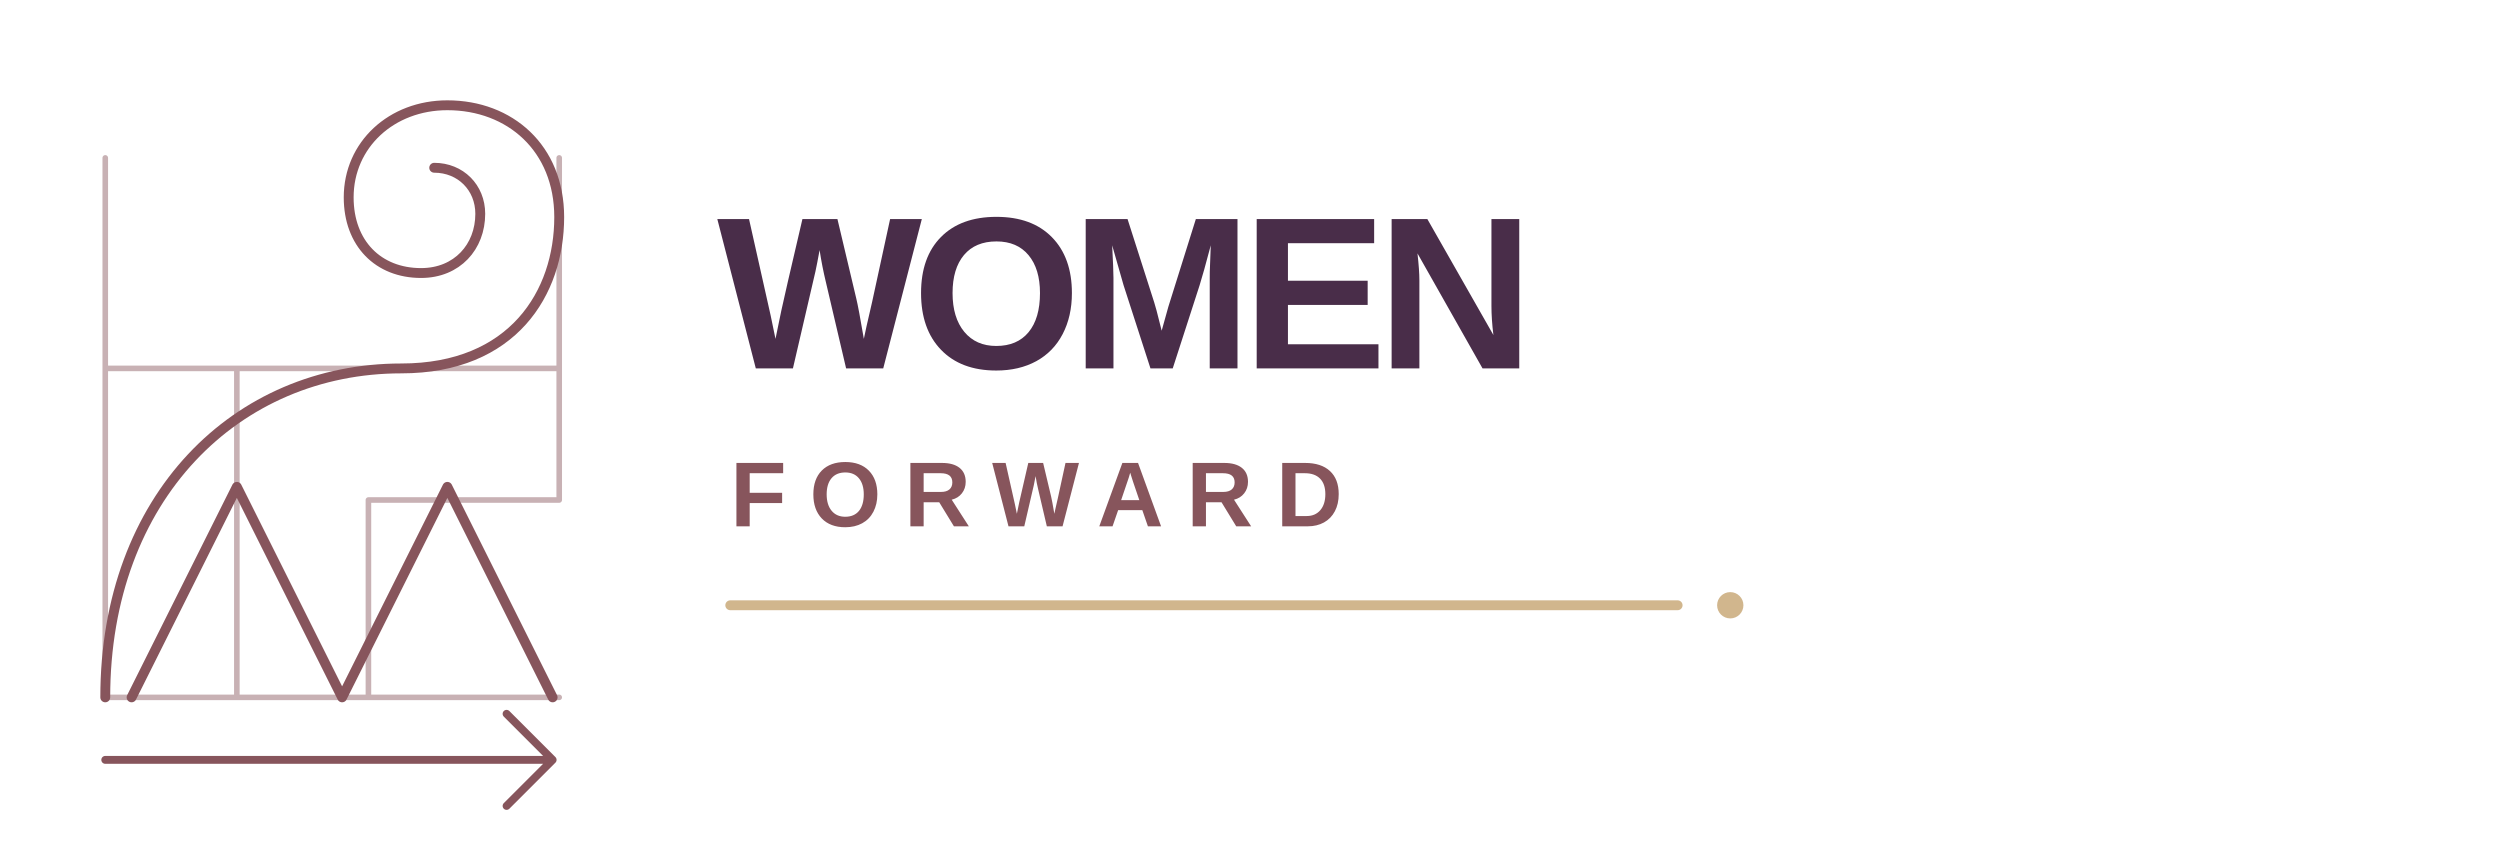
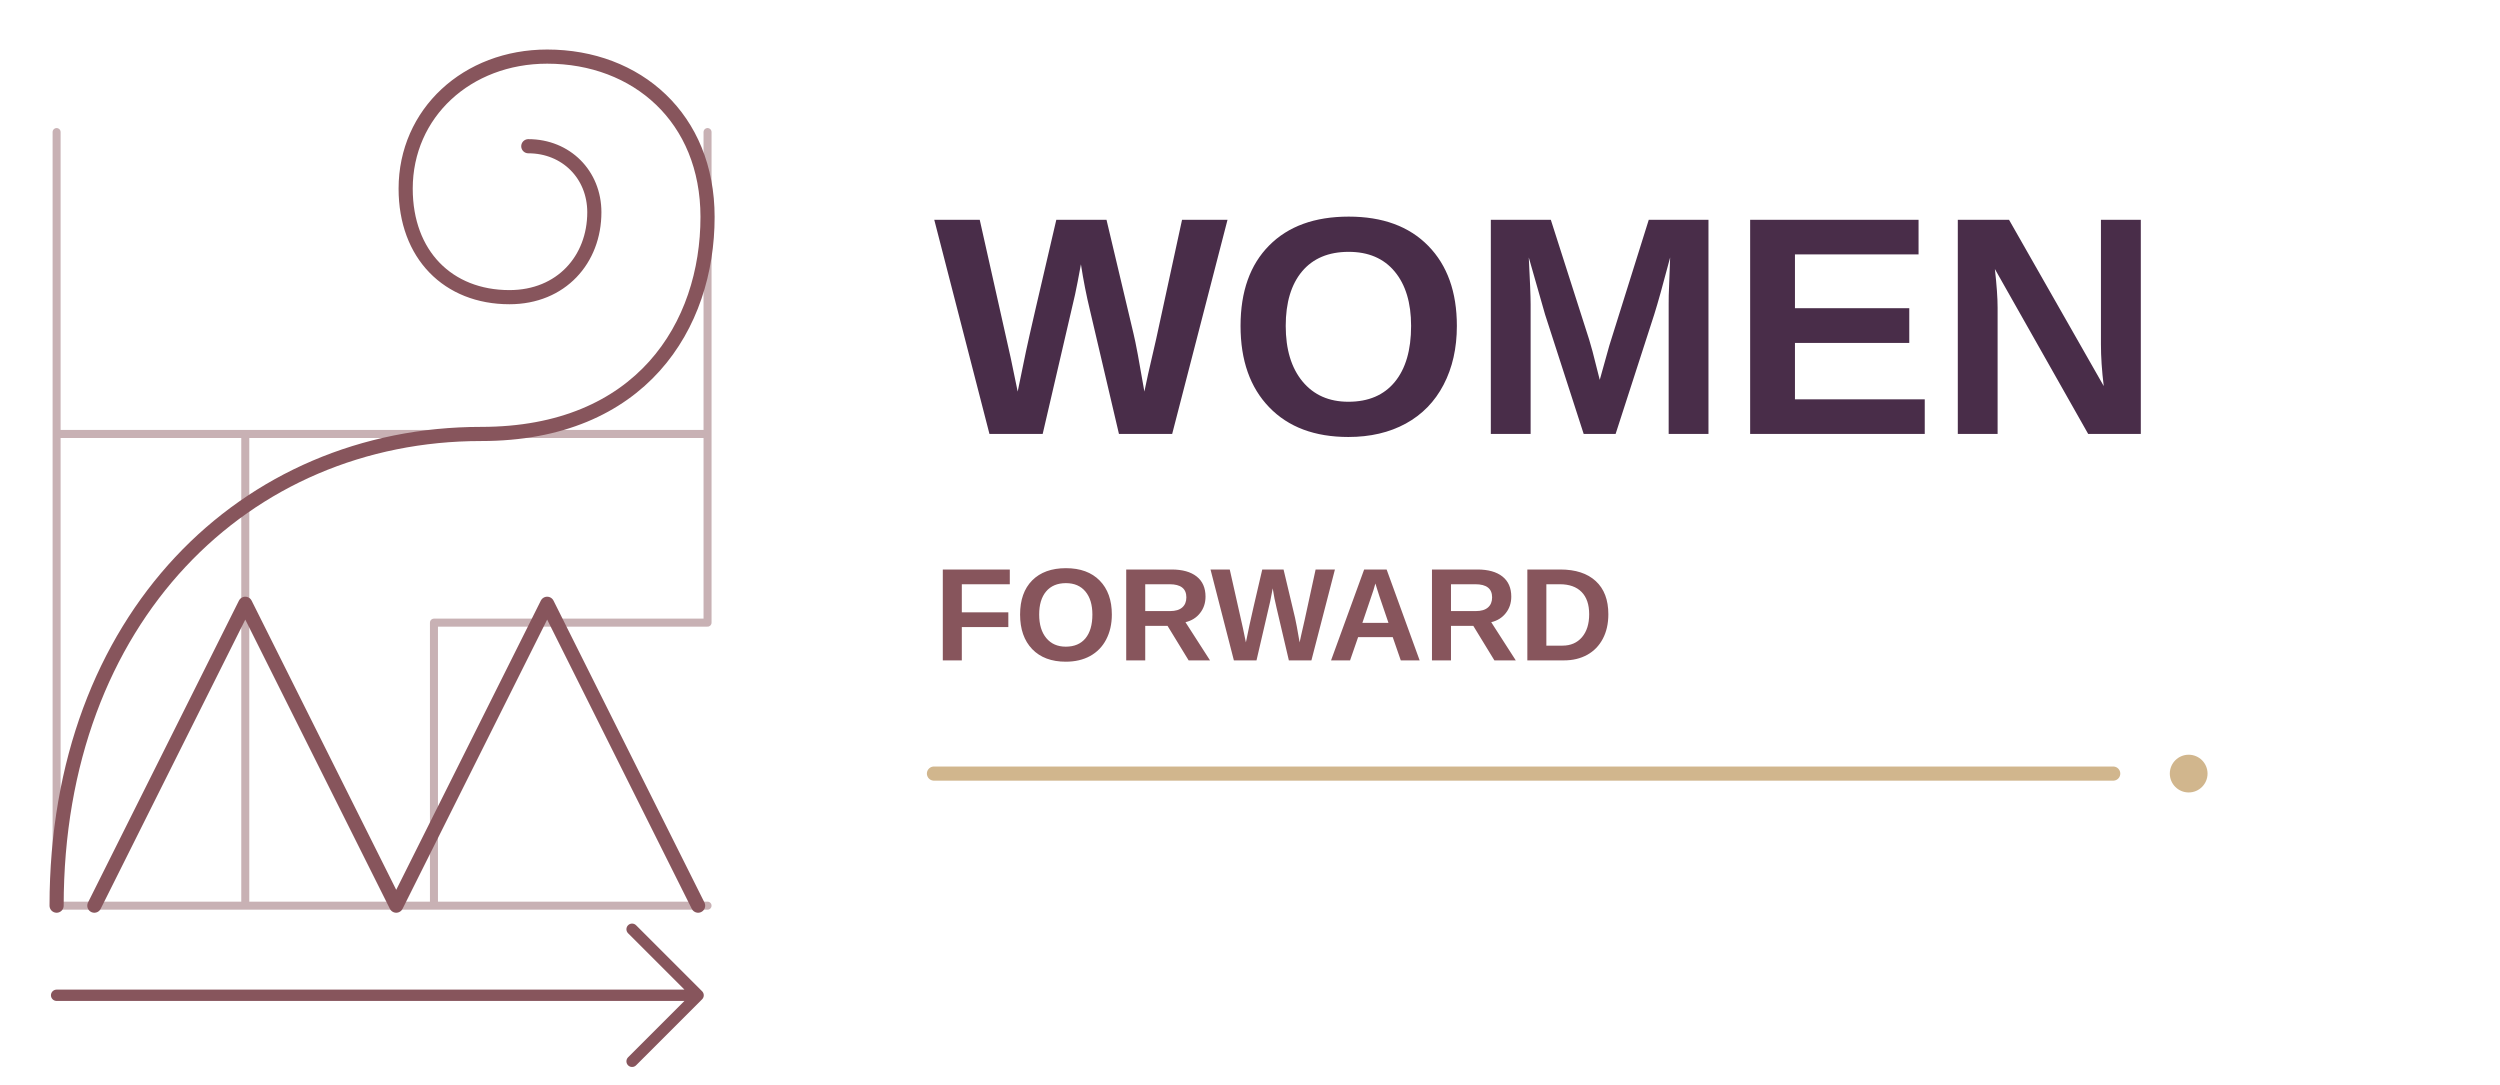
- <svg xmlns="http://www.w3.org/2000/svg" viewBox="0 0 760 260" role="img" aria-labelledby="title desc">
+ <svg xmlns="http://www.w3.org/2000/svg" viewBox="20 20 530 230" role="img" aria-labelledby="title desc">
  <g fill="none" stroke="#87555C" stroke-linecap="round" stroke-linejoin="round">
    <path d="M32 212V48M32 212H170M72 212V112H170V48M112 212V152H170V112M32 112H72M112 152H170" stroke-width="1.7" opacity=".46" />
    <path d="M32 212C32 151 72 112 122 112C156 112 170 89 170 66C170 45 155 32 136 32C119 32 106 44 106 60C106 74 115 83 128 83C139 83 146 75 146 65C146 57 140 51 132 51" stroke-width="3" />
    <path d="M40 212L72 148L104 212L136 148L168 212" stroke-width="3" />
    <path d="M32 231H168M154 217L168 231L154 245" stroke-width="2.4" />
  </g>
-   <text x="218" y="112" fill="#492D49" font-family="Arial, Helvetica, sans-serif" font-size="66" font-weight="700" letter-spacing="-3">WOMEN</text>
-   <text x="222" y="160" fill="#87555C" font-family="Arial, Helvetica, sans-serif" font-size="28" font-weight="700" letter-spacing="7">FORWARD</text>
-   <path d="M222 184H510" fill="none" stroke="#D1B68D" stroke-width="3" stroke-linecap="round" />
-   <circle cx="526" cy="184" r="4" fill="#D1B68D" />
+   <text x="218" y="112" fill="#492D49" font-family="Arial, Helvetica, sans-serif" font-size="66" font-weight="700" textLength="250" lengthAdjust="spacing">WOMEN</text>
+   <text x="218" y="160" fill="#87555C" font-family="Arial, Helvetica, sans-serif" font-size="28" font-weight="700" textLength="250" lengthAdjust="spacing">FORWARD</text>
+   <path d="M218 184H468" fill="none" stroke="#D1B68D" stroke-width="3" stroke-linecap="round" />
+   <circle cx="484" cy="184" r="4" fill="#D1B68D" />
</svg>
